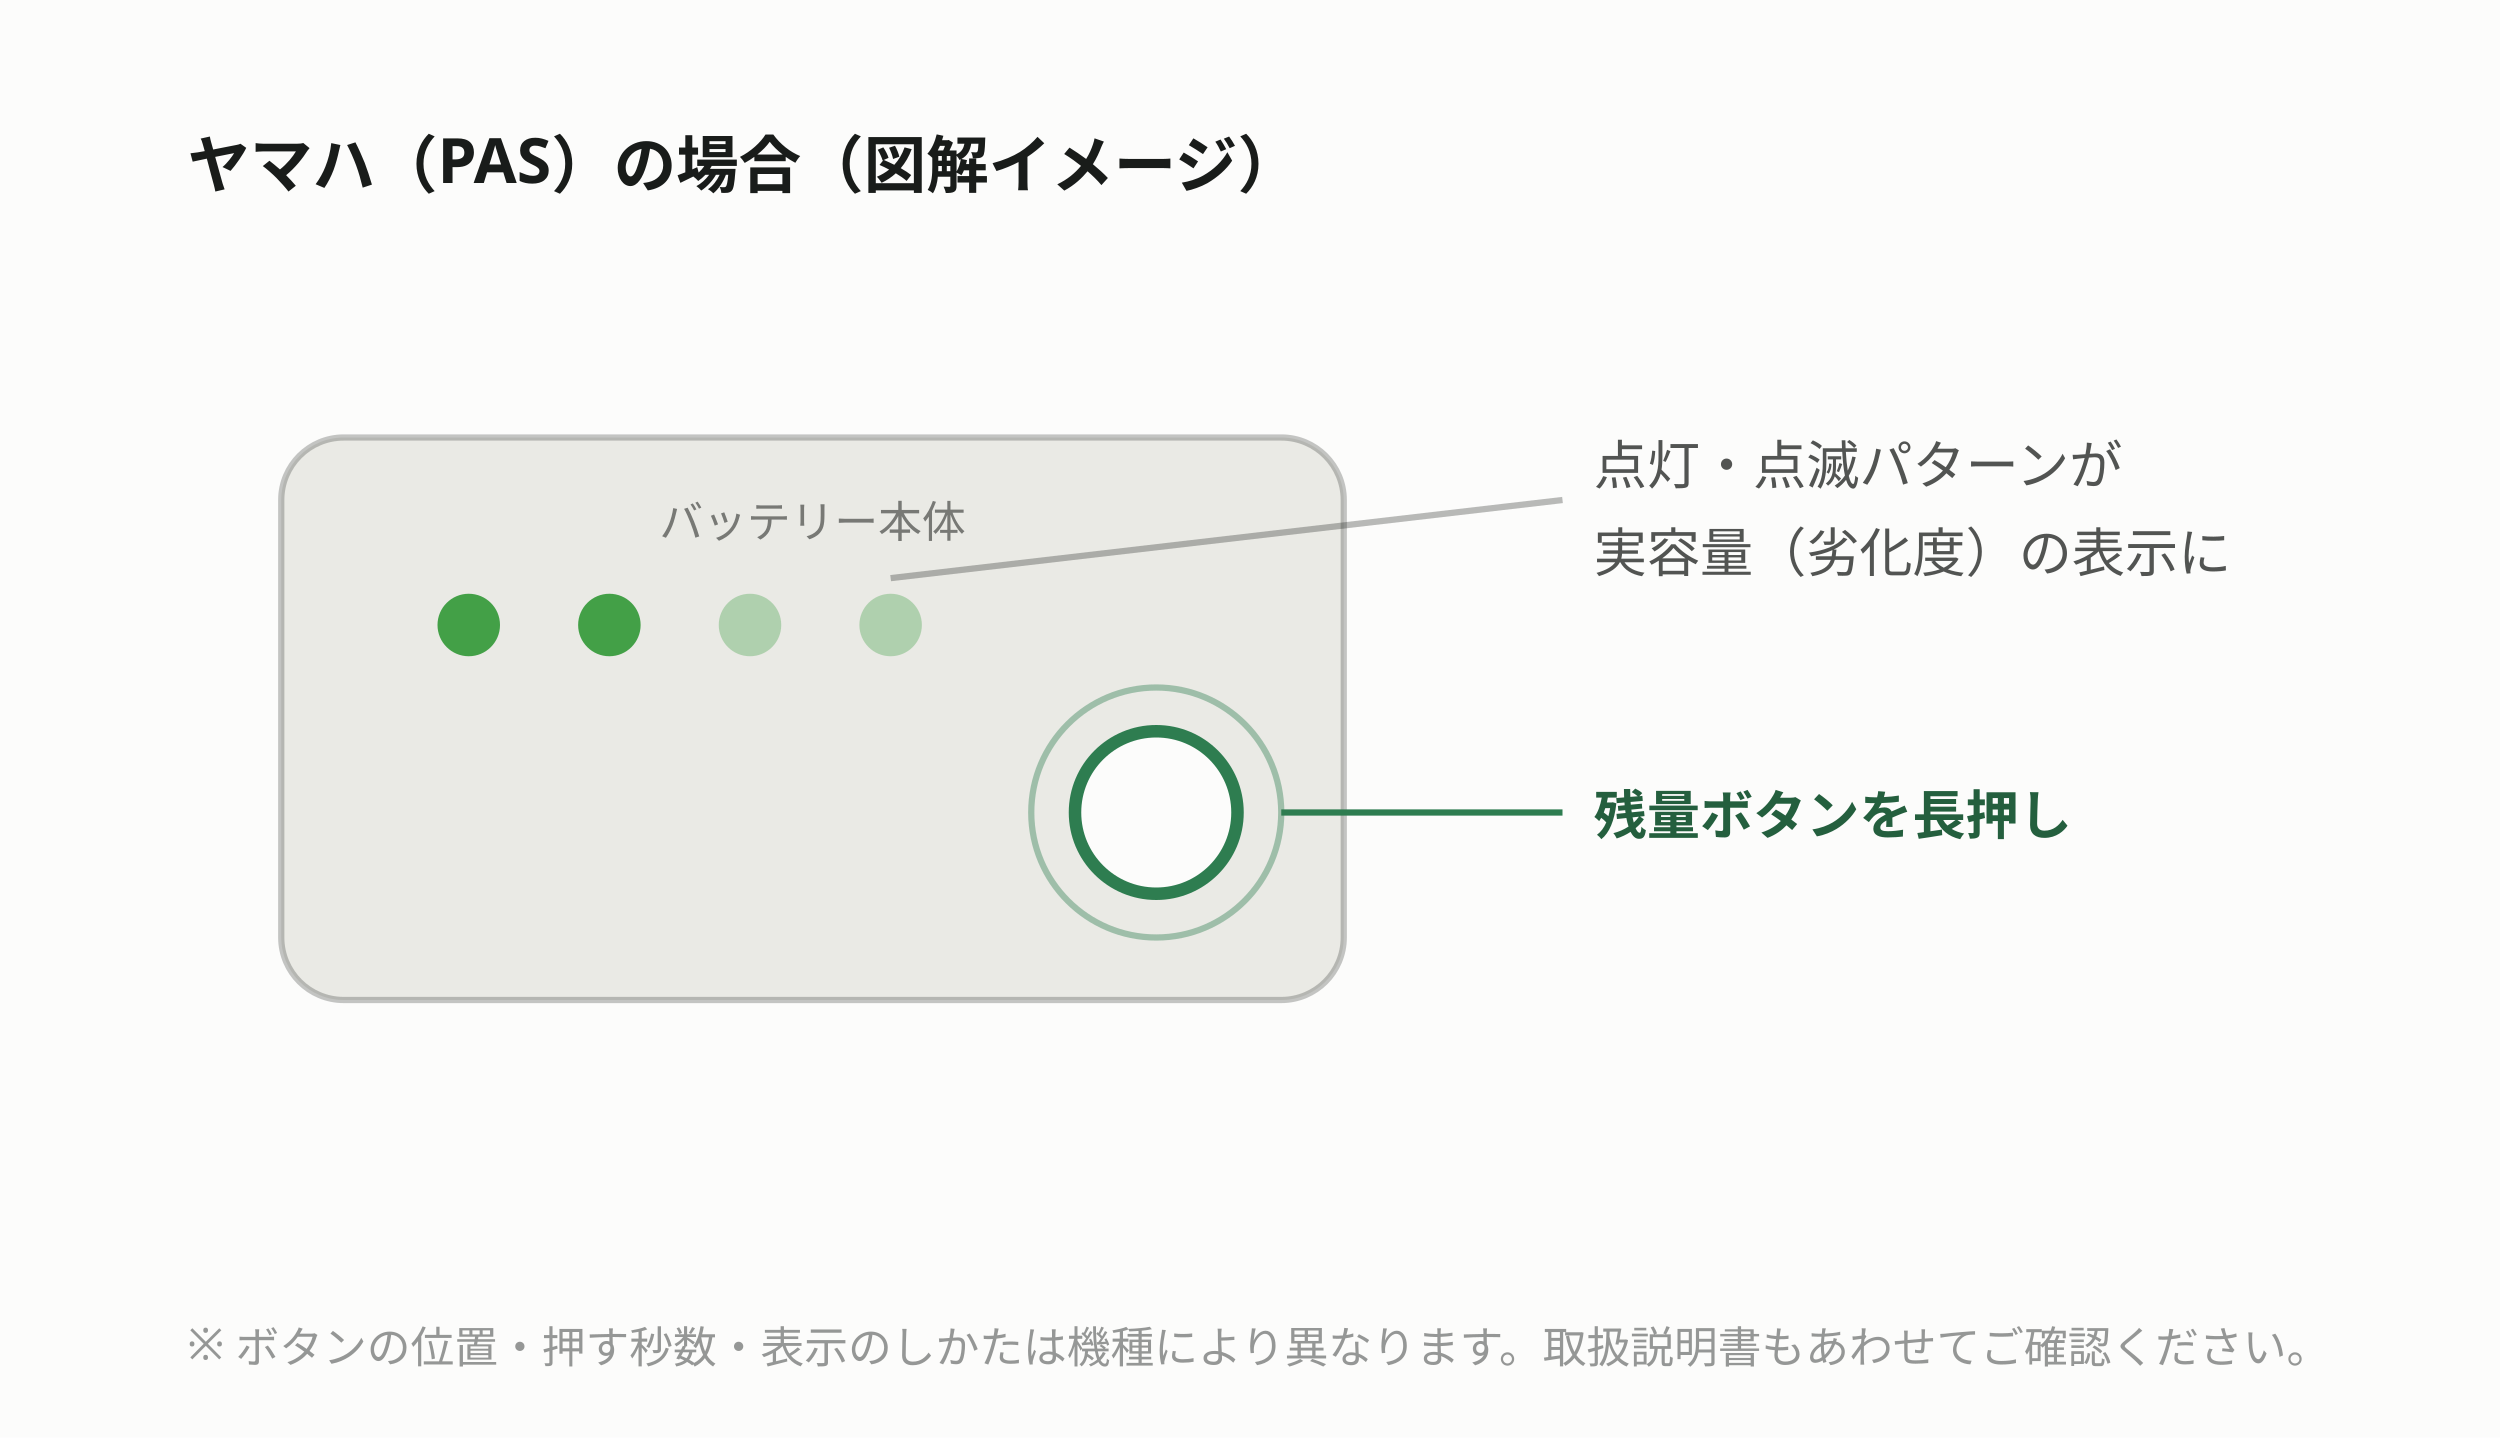
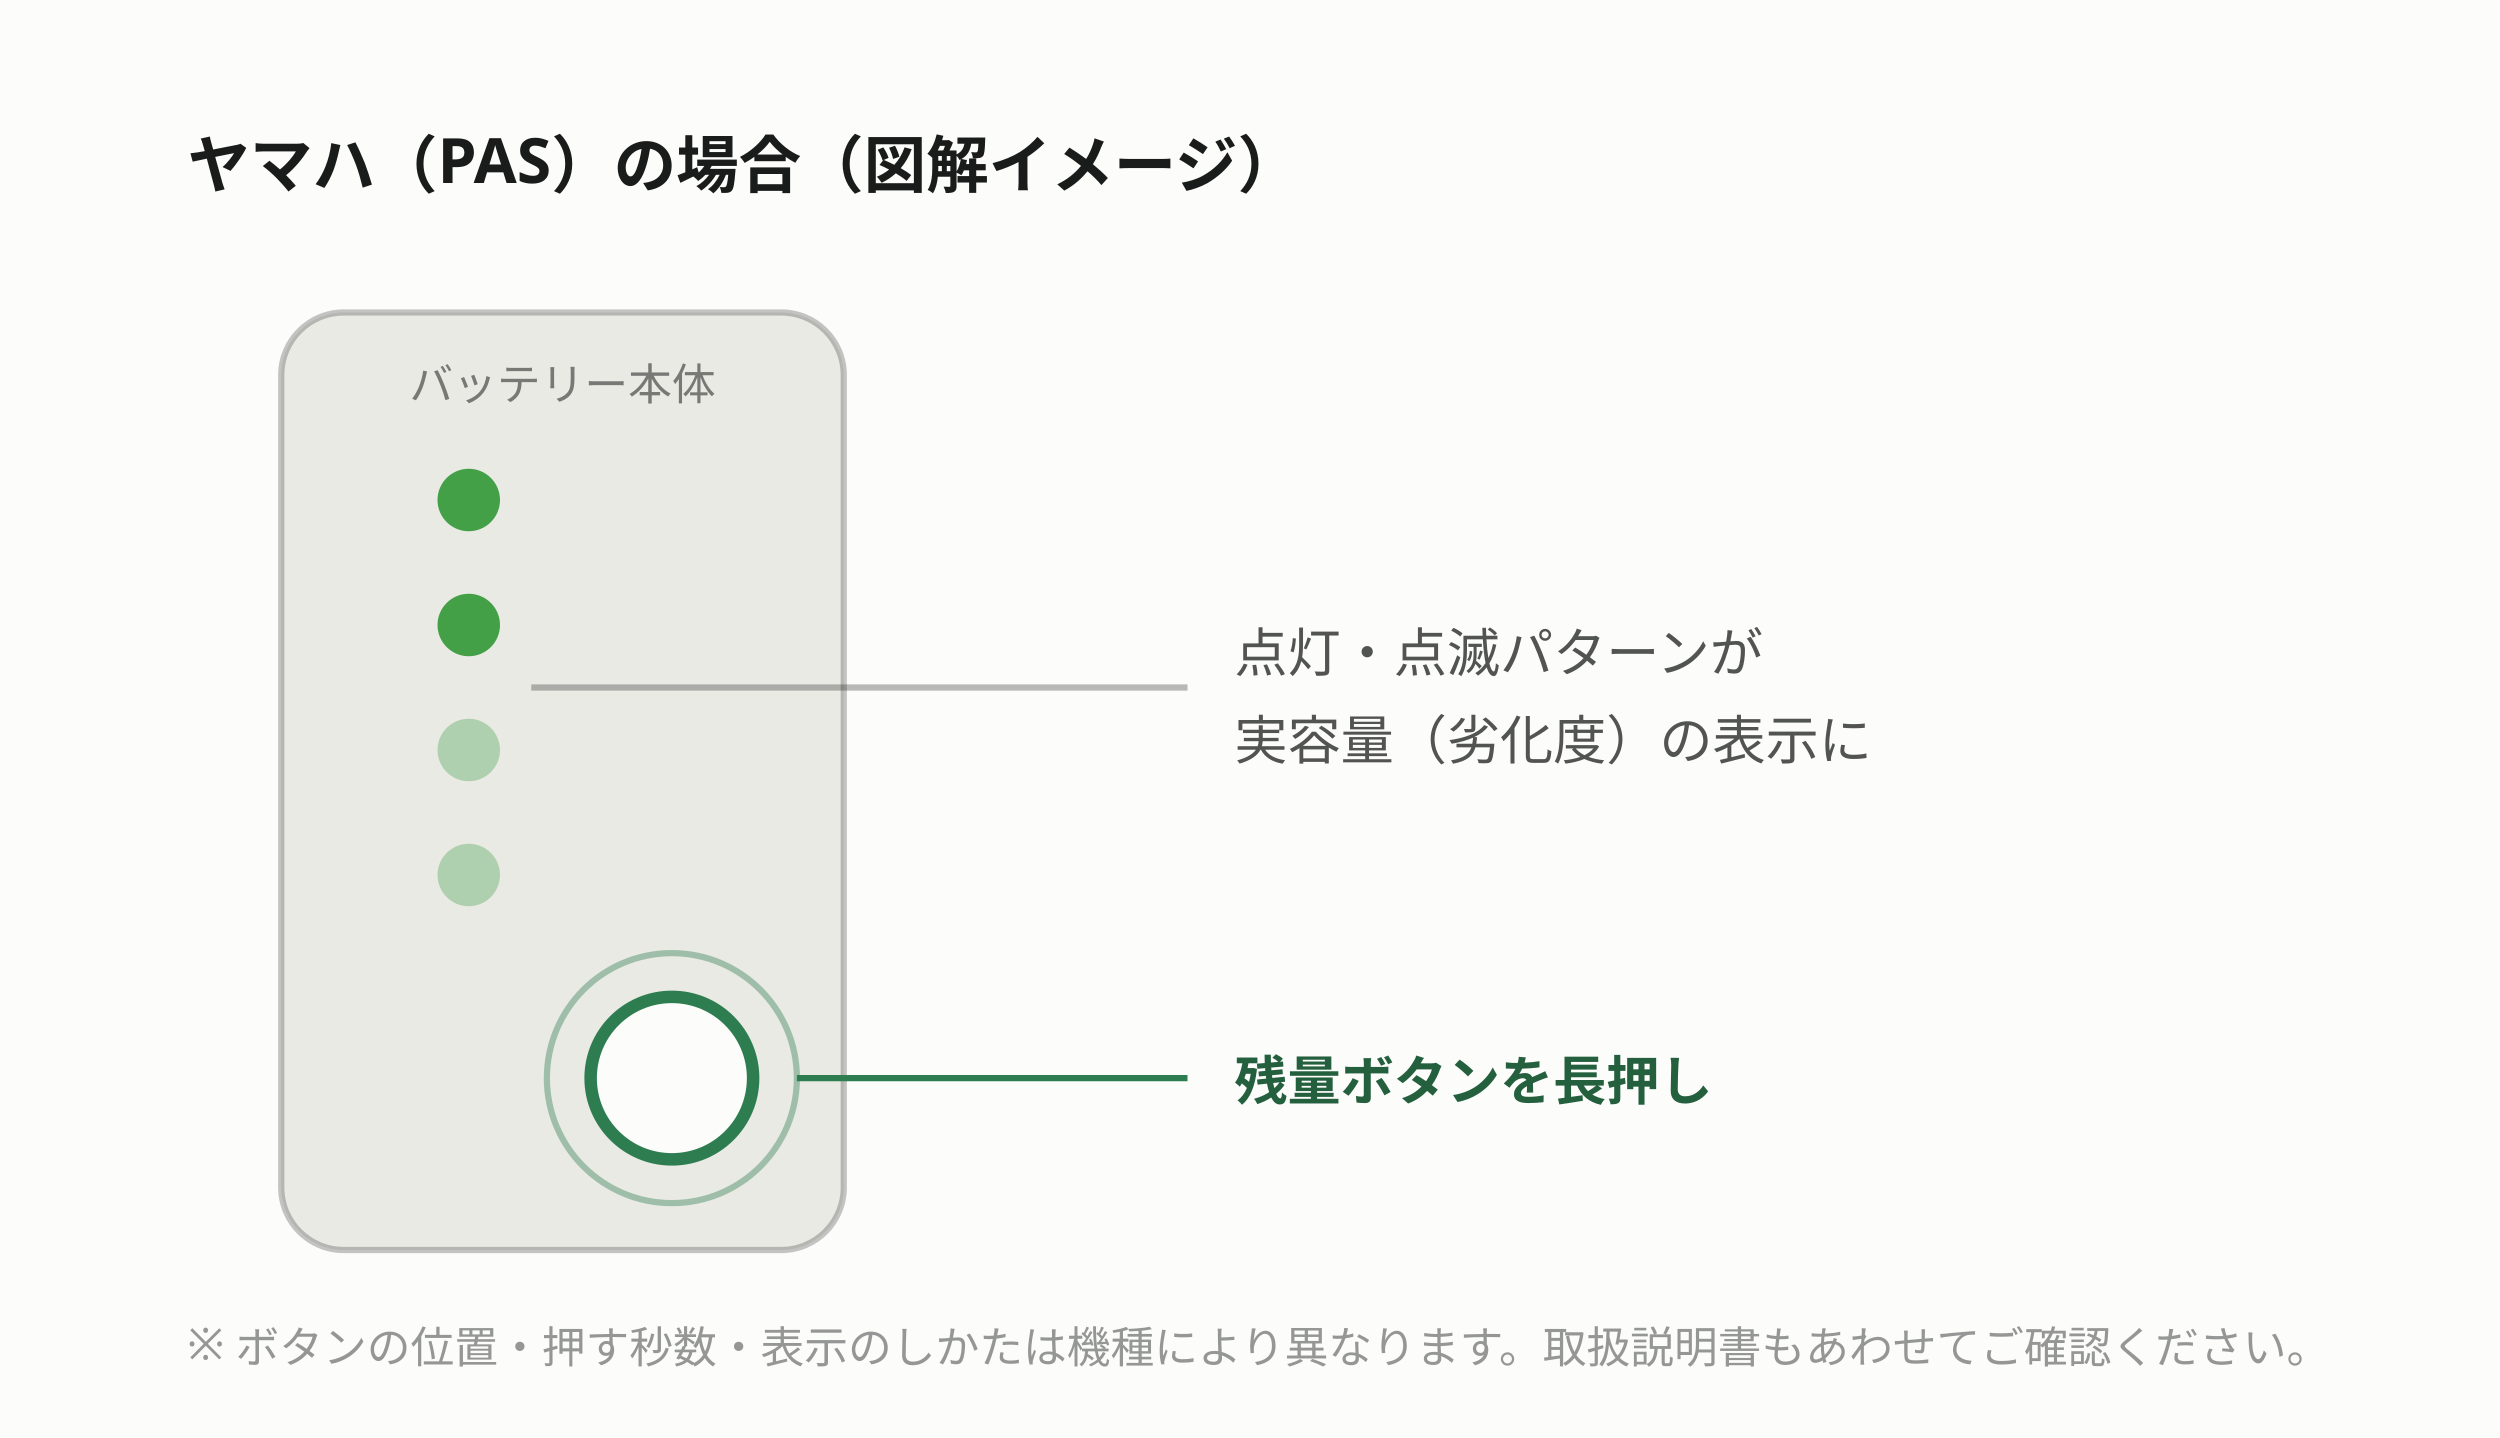
<svg xmlns="http://www.w3.org/2000/svg" viewBox="0 0 800 460" role="img" aria-labelledby="cyTitle">
  <rect width="800" height="460" fill="#FCFCFB" />
  <text x="60" y="60" font-family="sans-serif" font-size="20" font-weight="700" fill="#191C1A">ヤマハ（PAS）の場合（図解イメージ）</text>
-   <rect x="90" y="140" width="340" height="180" rx="20" fill="#EAEAE5" stroke="#191C1A" stroke-opacity="0.25" stroke-width="2" />
-   <text x="260" y="172" font-family="sans-serif" font-size="14" text-anchor="middle" fill="#191C1A" opacity="0.55">バッテリー本体</text>
+   <rect x="90" y="100" width="180" height="300" rx="20" fill="#EAEAE5" stroke="#191C1A" stroke-opacity="0.25" stroke-width="2" />
+   <text x="180" y="128" font-family="sans-serif" font-size="14" text-anchor="middle" fill="#191C1A" opacity="0.55">バッテリー本体</text>
+   <circle cx="150" cy="160" r="10" fill="#43A047" />
  <circle cx="150" cy="200" r="10" fill="#43A047" />
-   <circle cx="195" cy="200" r="10" fill="#43A047" />
-   <circle cx="240" cy="200" r="10" fill="#43A047" opacity="0.35" />
-   <circle cx="285" cy="200" r="10" fill="#43A047" opacity="0.35" />
-   <circle cx="370" cy="260" r="26" fill="#FCFCFB" stroke="#2E7D50" stroke-width="4" />
-   <circle cx="370" cy="260" r="40" fill="none" stroke="#2E7D50" stroke-width="2" opacity="0.4" />
-   <line x1="410" y1="260" x2="500" y2="260" stroke="#2E7D50" stroke-width="2" />
-   <text x="510" y="267" font-family="sans-serif" font-size="17" font-weight="700" fill="#245F3E">残量ボタンを長押し</text>
-   <line x1="285" y1="185" x2="500" y2="160" stroke="#191C1A" stroke-opacity="0.3" stroke-width="2" />
-   <text x="510" y="155" font-family="sans-serif" font-size="17" fill="#191C1A" opacity="0.75">点灯・点滅パターンが</text>
-   <text x="510" y="183" font-family="sans-serif" font-size="17" fill="#191C1A" opacity="0.75">実容量（劣化度）の表示に</text>
+   <circle cx="150" cy="240" r="10" fill="#43A047" opacity="0.35" />
+   <circle cx="150" cy="280" r="10" fill="#43A047" opacity="0.35" />
+   <circle cx="215" cy="345" r="26" fill="#FCFCFB" stroke="#2E7D50" stroke-width="4" />
+   <circle cx="215" cy="345" r="40" fill="none" stroke="#2E7D50" stroke-width="2" opacity="0.4" />
+   <line x1="255" y1="345" x2="380" y2="345" stroke="#2E7D50" stroke-width="2" />
+   <text x="395" y="352" font-family="sans-serif" font-size="17" font-weight="700" fill="#245F3E">残量ボタンを長押し</text>
+   <line x1="170" y1="220" x2="380" y2="220" stroke="#191C1A" stroke-opacity="0.3" stroke-width="2" />
+   <text x="395" y="215" font-family="sans-serif" font-size="17" fill="#191C1A" opacity="0.75">点灯・点滅パターンが</text>
+   <text x="395" y="243" font-family="sans-serif" font-size="17" fill="#191C1A" opacity="0.75">実容量（劣化度）の表示に</text>
  <text x="60" y="435" font-family="sans-serif" font-size="14" fill="#191C1A" opacity="0.45">※ ボタンの位置・押す秒数・表示のしかたは機種により異なります。取扱説明書もあわせてご確認ください。</text>
</svg>
